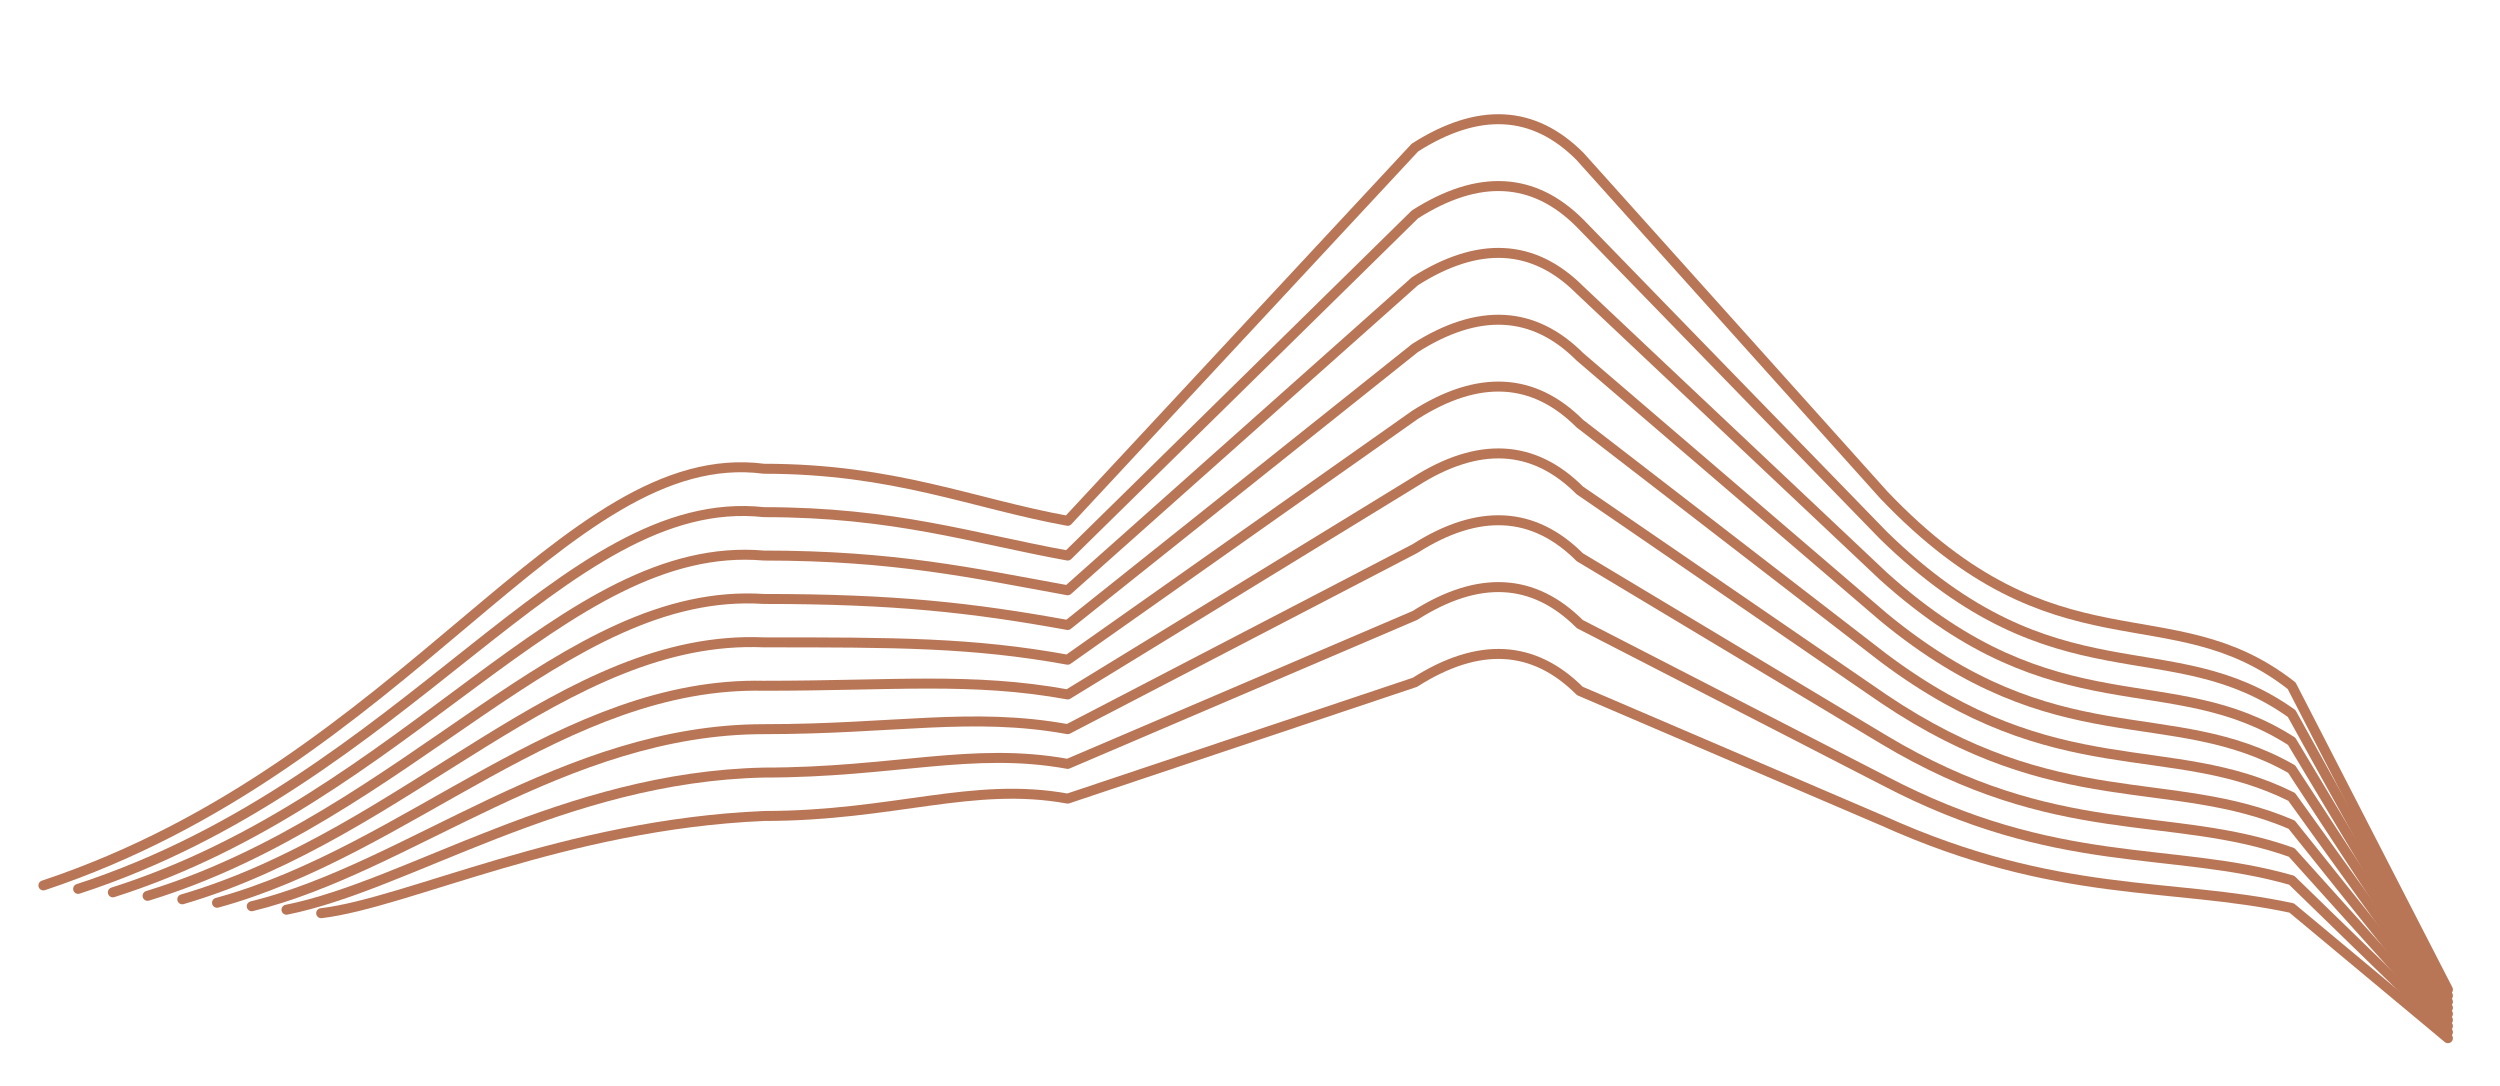
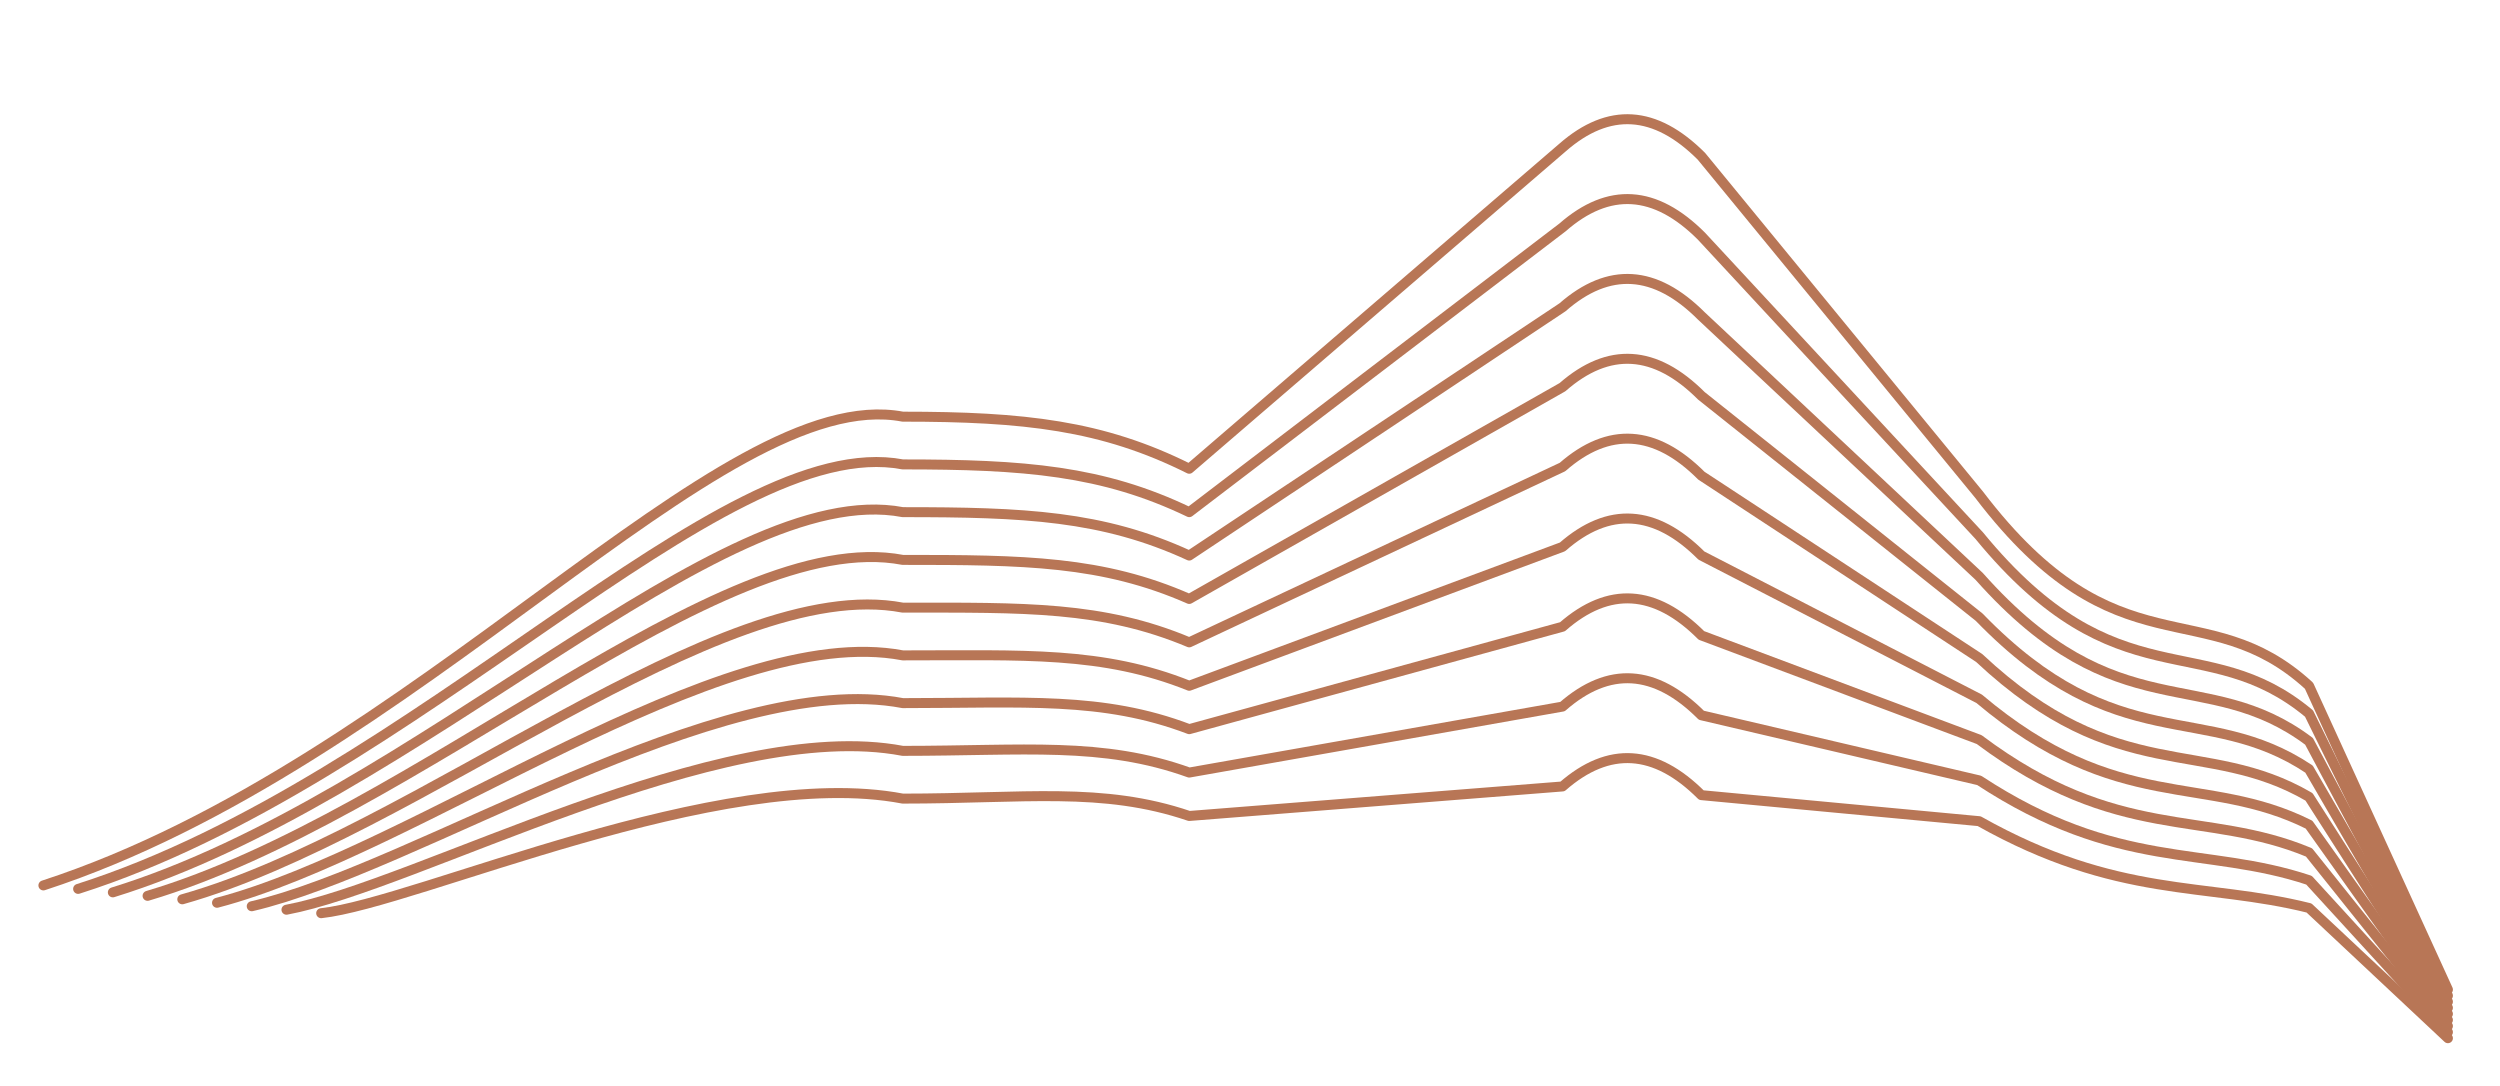
<svg xmlns="http://www.w3.org/2000/svg" viewBox="0 0 288 125">
  <g fill="none" stroke="#B87656" stroke-width="1.15" stroke-linecap="round" stroke-linejoin="round">
-     <path d="M 5 102.0 C 47 88 65 51.0 88 54 C 103 54 112 58 123 60 L 163 17.0 Q 174 10.0 182 18.0 L 217 57.0 C 237 78.0 250 68.0 264 79.0 L 282 114.0" />
-     <path d="M 9 102.4 C 47 90 65 56.5 88 59 C 103 59 112 62 123 64 L 163 24.7 Q 174 17.7 182 25.7 L 217 61.7 C 237 81.2 250 72.2 264 82.2 L 282 114.7" />
-     <path d="M 13 102.8 C 47 92 65 62.0 88 64 C 103 64 112 66 123 68 L 163 32.4 Q 174 25.4 182 33.4 L 217 66.4 C 237 84.4 250 76.4 264 85.4 L 282 115.4" />
-     <path d="M 17 103.2 C 47 94 65 67.5 88 69 C 103 69 112 70 123 72 L 163 40.1 Q 174 33.1 182 41.1 L 217 71.1 C 237 87.6 250 80.6 264 88.6 L 282 116.1" />
-     <path d="M 21 103.6 C 47 96 65 73.0 88 74 C 103 74 112 74 123 76 L 163 47.8 Q 174 40.8 182 48.8 L 217 75.8 C 237 90.8 250 84.8 264 91.8 L 282 116.8" />
-     <path d="M 25 104.0 C 47 98 65 78.5 88 79 C 103 79 112 78 123 80 L 163 55.5 Q 174 48.5 182 56.5 L 217 80.5 C 237 94.0 250 89.0 264 95.0 L 282 117.5" />
-     <path d="M 29 104.4 C 47 100 65 84.0 88 84 C 103 84 112 82 123 84 L 163 63.2 Q 174 56.2 182 64.2 L 217 85.2 C 237 97.2 250 93.2 264 98.2 L 282 118.2" />
-     <path d="M 33 104.8 C 47 102 65 89.5 88 89 C 103 89 112 86 123 88 L 163 70.9 Q 174 63.9 182 71.9 L 217 89.9 C 237 100.4 250 97.4 264 101.4 L 282 118.9" />
-     <path d="M 37 105.2 C 47 104 65 95.0 88 94 C 103 94 112 90 123 92 L 163 78.6 Q 174 71.6 182 79.6 L 217 94.6 C 237 103.6 250 101.6 264 104.6 L 282 119.6" />
+     <path d="M 5 102.0 C 48 88 83 44.0 104 48.0 C 118 48.0 127 49.0 137 54 L 180 17.0 Q 188 10.0 196 18.0 L 228 57.0 C 244 78.0 254 68.0 266 79.0 L 282 114.0" />
+     <path d="M 9 102.4 C 48 90 83 49.5 104 53.5 C 118 53.5 127 54.2 137 59 L 180 26.2 Q 188 19.2 196 27.2 L 228 61.7 C 244 81.2 254 72.2 266 82.2 L 282 114.7" />
+     <path d="M 13 102.8 C 48 92 83 55.0 104 59.0 C 118 59.0 127 59.4 137 64 L 180 35.4 Q 188 28.4 196 36.4 L 228 66.4 C 244 84.4 254 76.4 266 85.4 L 282 115.4" />
+     <path d="M 17 103.2 C 48 94 83 60.5 104 64.5 C 118 64.5 127 64.6 137 69 L 180 44.6 Q 188 37.6 196 45.6 L 228 71.1 C 244 87.6 254 80.6 266 88.6 L 282 116.1" />
+     <path d="M 21 103.6 C 48 96 83 66.0 104 70.0 C 118 70.0 127 69.8 137 74 L 180 53.8 Q 188 46.8 196 54.8 L 228 75.8 C 244 90.8 254 84.8 266 91.8 L 282 116.8" />
+     <path d="M 25 104.0 C 48 98 83 71.5 104 75.5 C 118 75.5 127 75.0 137 79 L 180 63.0 Q 188 56.0 196 64.0 L 228 80.5 C 244 94.0 254 89.0 266 95.0 L 282 117.5" />
+     <path d="M 29 104.4 C 48 100 83 77.0 104 81.0 C 118 81.0 127 80.2 137 84 L 180 72.2 Q 188 65.2 196 73.2 L 228 85.2 C 244 97.2 254 93.2 266 98.2 L 282 118.2" />
+     <path d="M 33 104.8 C 48 102 83 82.5 104 86.5 C 118 86.5 127 85.4 137 89 L 180 81.4 Q 188 74.4 196 82.4 L 228 89.9 C 244 100.4 254 97.4 266 101.4 L 282 118.9" />
+     <path d="M 37 105.2 C 48 104 83 88.0 104 92.0 C 118 92.0 127 90.6 137 94 L 180 90.6 Q 188 83.6 196 91.6 L 228 94.6 C 244 103.6 254 101.6 266 104.6 L 282 119.6" />
  </g>
</svg>
